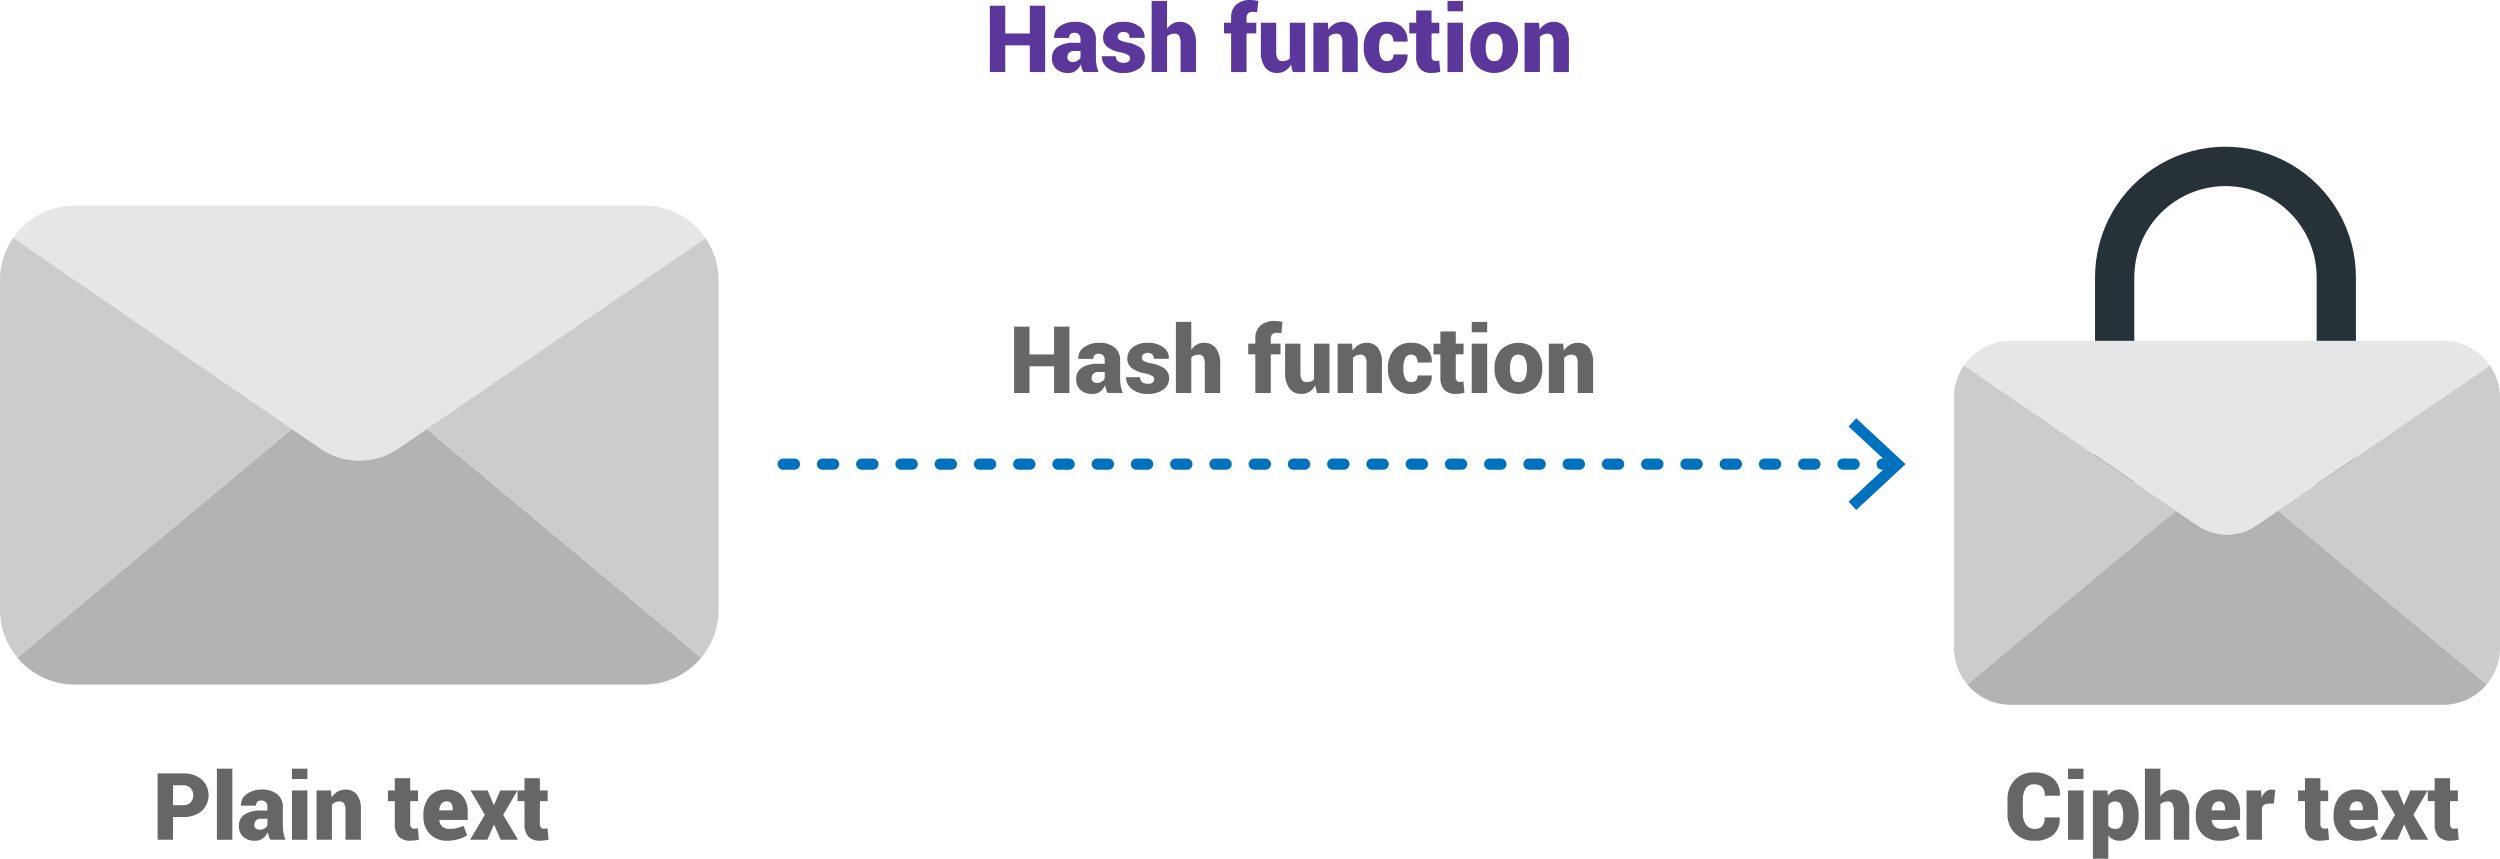
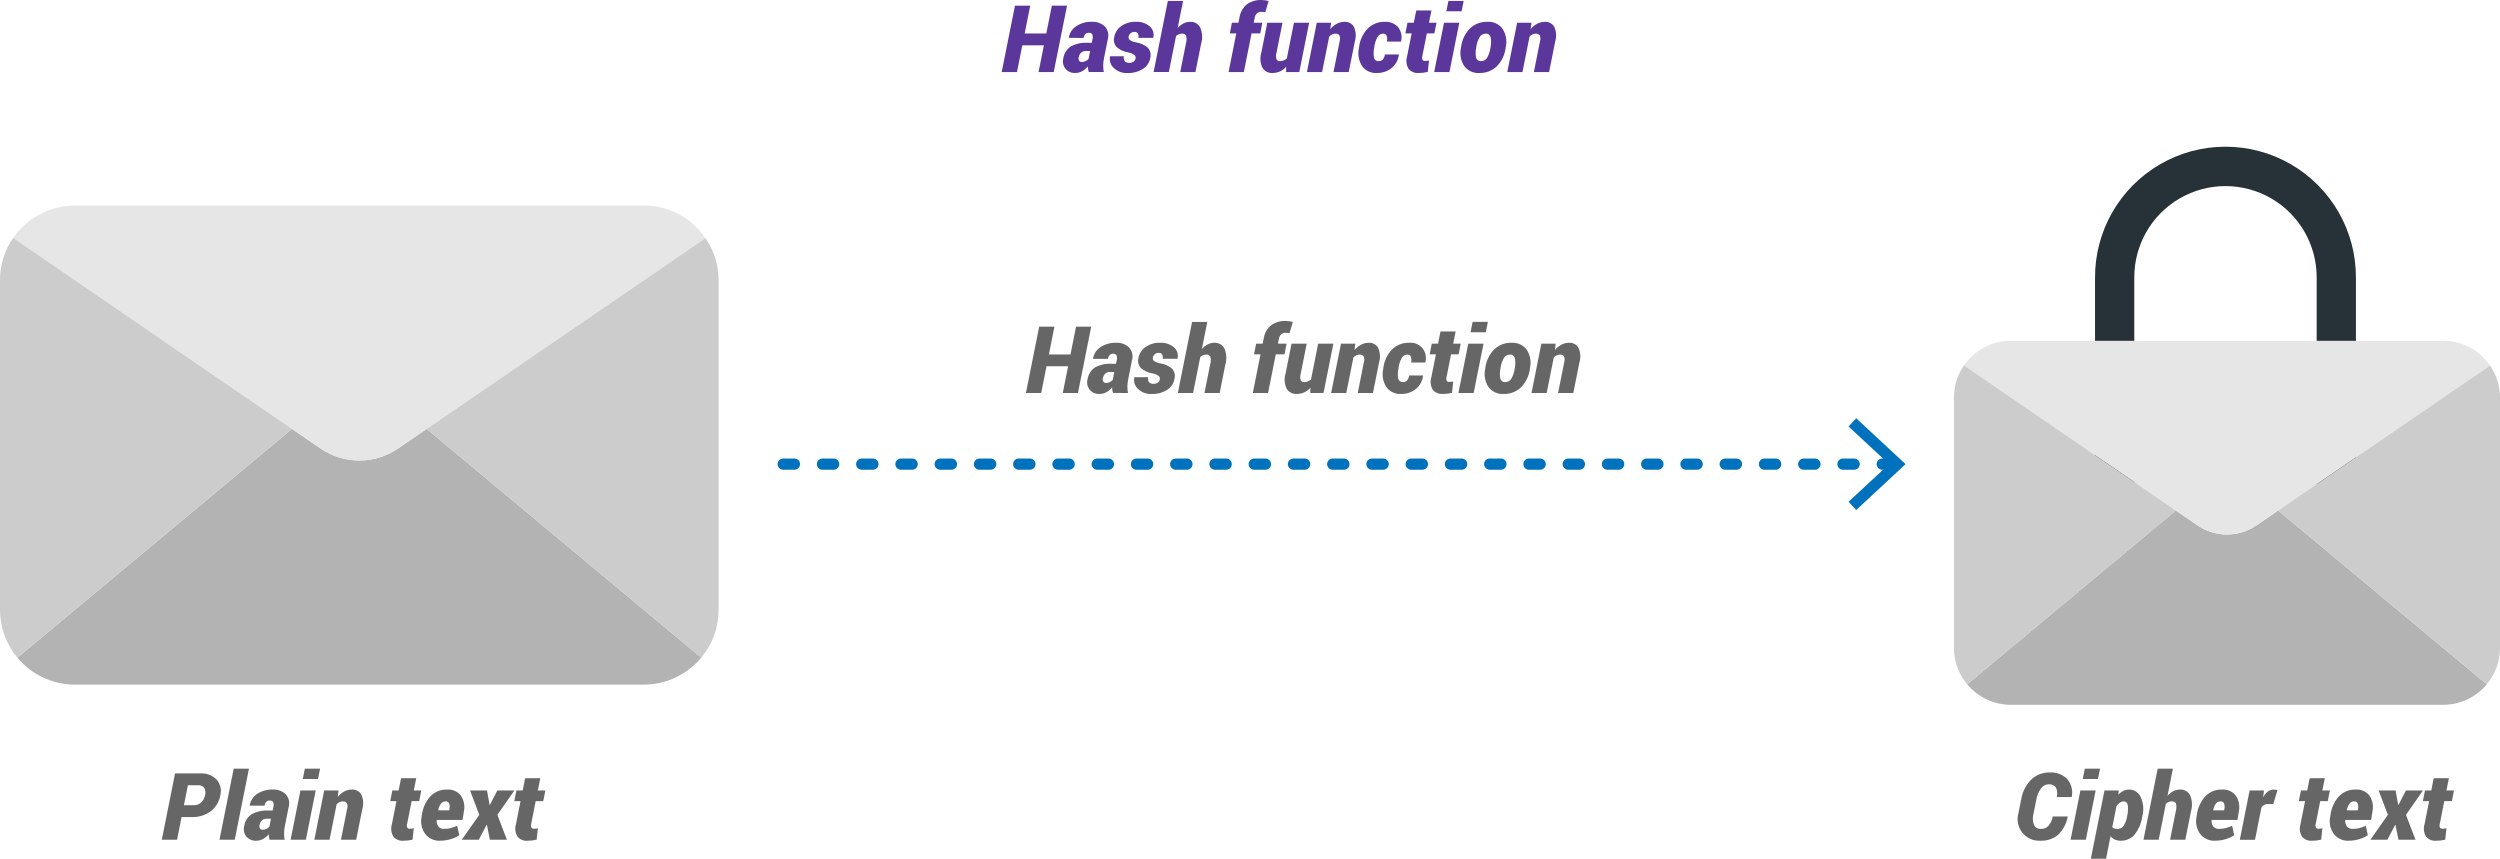
- <svg xmlns="http://www.w3.org/2000/svg" id="Grupo_143753" data-name="Grupo 143753" width="445.86" height="153.148" viewBox="0 0 445.86 153.148">
+ <svg xmlns="http://www.w3.org/2000/svg" width="445.86" height="153.148" viewBox="0 0 445.86 153.148">
  <defs>
-     <clipPath id="clip-path">
-       <rect id="Rectángulo_39782" data-name="Rectángulo 39782" width="445.86" height="153.148" fill="none" />
+     <clipPath id="a">
+       <rect width="445.86" height="153.148" fill="none" />
    </clipPath>
  </defs>
-   <path id="Trazado_192271" data-name="Trazado 192271" d="M186.4,12.847h-2.739V8.085h-4.38v4.762h-2.747V1.015h2.747V5.972h4.38V1.015H186.4Z" fill="#5c379b" />
-   <g id="Grupo_143752" data-name="Grupo 143752">
-     <g id="Grupo_143751" data-name="Grupo 143751" clip-path="url(#clip-path)">
-       <path id="Trazado_192272" data-name="Trazado 192272" d="M193.206,12.839a3.339,3.339,0,0,1-.263-.626,4.7,4.7,0,0,1-.168-.731,3.344,3.344,0,0,1-.88,1.117,2.133,2.133,0,0,1-1.37.419,3.042,3.042,0,0,1-2.149-.711,2.51,2.51,0,0,1-.769-1.938,2.35,2.35,0,0,1,.983-2.02,5.1,5.1,0,0,1,2.984-.711H192.7V7.012a1.249,1.249,0,0,0-.268-.861,1.046,1.046,0,0,0-.821-.3.988.988,0,0,0-.711.224.932.932,0,0,0-.231.694l-2.666-.008-.015-.049a2.288,2.288,0,0,1,1-2.01,4.5,4.5,0,0,1,2.8-.809,4.093,4.093,0,0,1,2.646.813,2.806,2.806,0,0,1,1.011,2.324v3.315a6.639,6.639,0,0,0,.119,1.3,6.815,6.815,0,0,0,.353,1.2Zm-1.933-1.78a1.678,1.678,0,0,0,.89-.235,1.351,1.351,0,0,0,.539-.561V9.1h-1.1a1.244,1.244,0,0,0-.952.316,1.142,1.142,0,0,0-.292.805.777.777,0,0,0,.257.606.947.947,0,0,0,.662.231" fill="#5c379b" />
-       <path id="Trazado_192273" data-name="Trazado 192273" d="M201.536,10.376a.716.716,0,0,0-.37-.58,3.96,3.96,0,0,0-1.345-.459,5.306,5.306,0,0,1-2.316-.931,2.107,2.107,0,0,1-.78-1.734A2.471,2.471,0,0,1,197.7,4.7a4.007,4.007,0,0,1,2.641-.808,4.528,4.528,0,0,1,2.8.783,2.308,2.308,0,0,1,.992,2.028l-.017.049h-2.665a1.09,1.09,0,0,0-.26-.788,1.152,1.152,0,0,0-.854-.27,1.106,1.106,0,0,0-.723.237.737.737,0,0,0-.293.6.714.714,0,0,0,.338.593,3.785,3.785,0,0,0,1.361.438,5.464,5.464,0,0,1,2.389.948,2.169,2.169,0,0,1,.772,1.784,2.326,2.326,0,0,1-1.052,1.953,4.612,4.612,0,0,1-2.784.77,4.168,4.168,0,0,1-2.84-.912,2.5,2.5,0,0,1-1-2.031l.016-.049h2.487a1.1,1.1,0,0,0,.378.9,1.664,1.664,0,0,0,1.028.276,1.371,1.371,0,0,0,.837-.215.725.725,0,0,0,.284-.615" fill="#5c379b" />
-       <path id="Trazado_192274" data-name="Trazado 192274" d="M208.135,5.143a2.9,2.9,0,0,1,.971-.922,2.486,2.486,0,0,1,1.264-.329,2.623,2.623,0,0,1,2.145.95,4.606,4.606,0,0,1,.78,2.95v5.055h-2.746V7.776a2.646,2.646,0,0,0-.26-1.39A.893.893,0,0,0,209.5,6a2.176,2.176,0,0,0-.8.135,1.451,1.451,0,0,0-.561.377v6.331h-2.747V.169h2.747Z" fill="#5c379b" />
-       <path id="Trazado_192275" data-name="Trazado 192275" d="M219.561,12.847V5.955h-1.268v-1.9h1.268v-.91a2.964,2.964,0,0,1,.91-2.328A3.725,3.725,0,0,1,223.047,0a4.74,4.74,0,0,1,.638.044q.321.046.72.126l-.2,2.024c-.151-.027-.284-.047-.4-.061a3.491,3.491,0,0,0-.414-.02,1.1,1.1,0,0,0-.8.268,1.018,1.018,0,0,0-.276.764v.91h1.739v1.9h-1.739v6.892Z" fill="#5c379b" />
-       <path id="Trazado_192276" data-name="Trazado 192276" d="M230.231,11.531a2.882,2.882,0,0,1-1.012,1.1,2.665,2.665,0,0,1-1.434.386,2.6,2.6,0,0,1-2.141-.959,4.67,4.67,0,0,1-.777-2.966V4.054h2.739V9.109a2.666,2.666,0,0,0,.264,1.414.923.923,0,0,0,.817.382,2.222,2.222,0,0,0,.772-.122,1.494,1.494,0,0,0,.569-.365V4.054h2.747v8.793h-2.211Z" fill="#5c379b" />
-       <path id="Trazado_192277" data-name="Trazado 192277" d="M236.814,4.054l.106,1.235a3.2,3.2,0,0,1,1.064-1.028,2.76,2.76,0,0,1,1.414-.369,2.48,2.48,0,0,1,2.02.877,4.349,4.349,0,0,1,.727,2.788v5.29H239.4v-5.3a2.014,2.014,0,0,0-.268-1.19A.919.919,0,0,0,238.35,6a1.94,1.94,0,0,0-.788.154,1.582,1.582,0,0,0-.585.44v6.249h-2.739V4.054Z" fill="#5c379b" />
-       <path id="Trazado_192278" data-name="Trazado 192278" d="M247.4,10.9a1.074,1.074,0,0,0,.837-.3,1.27,1.27,0,0,0,.276-.882h2.5l.017.049a2.891,2.891,0,0,1-1,2.345,3.835,3.835,0,0,1-2.637.906,3.89,3.89,0,0,1-3.092-1.239,4.727,4.727,0,0,1-1.085-3.23V8.361a4.741,4.741,0,0,1,1.081-3.226,3.86,3.86,0,0,1,3.08-1.243,3.781,3.781,0,0,1,2.677.93,3.214,3.214,0,0,1,.972,2.548l-.017.049h-2.5a1.7,1.7,0,0,0-.284-1.02.975.975,0,0,0-.845-.394,1.129,1.129,0,0,0-1.109.637,3.944,3.944,0,0,0-.313,1.719v.188a3.922,3.922,0,0,0,.313,1.73,1.144,1.144,0,0,0,1.125.626" fill="#5c379b" />
-       <path id="Trazado_192279" data-name="Trazado 192279" d="M255.309,1.869V4.055h1.39v1.9h-1.39V9.987a.989.989,0,0,0,.191.679.667.667,0,0,0,.516.207,2.7,2.7,0,0,0,.337-.017,2.8,2.8,0,0,0,.321-.064l.187,2.031a6.751,6.751,0,0,1-.747.15,6,6,0,0,1-.789.045,2.747,2.747,0,0,1-2.06-.723,3.2,3.2,0,0,1-.7-2.292V5.956h-1.227v-1.9h1.227V1.869Z" fill="#5c379b" />
-       <path id="Trazado_192280" data-name="Trazado 192280" d="M260.909,2.014h-2.755V.169h2.755Zm0,10.833h-2.755V4.054h2.755Z" fill="#5c379b" />
-       <path id="Trazado_192281" data-name="Trazado 192281" d="M262.225,8.37a4.646,4.646,0,0,1,1.122-3.23,4.558,4.558,0,0,1,6.265,0,4.646,4.646,0,0,1,1.122,3.23v.171a4.643,4.643,0,0,1-1.122,3.234,4.566,4.566,0,0,1-6.265,0,4.643,4.643,0,0,1-1.122-3.234Zm2.747.171a3.637,3.637,0,0,0,.345,1.734,1.229,1.229,0,0,0,1.175.63,1.215,1.215,0,0,0,1.154-.634,3.611,3.611,0,0,0,.349-1.73V8.37a3.632,3.632,0,0,0-.349-1.719,1.226,1.226,0,0,0-1.171-.646,1.207,1.207,0,0,0-1.158.65,3.664,3.664,0,0,0-.345,1.715Z" fill="#5c379b" />
-       <path id="Trazado_192282" data-name="Trazado 192282" d="M274.472,4.054l.106,1.235a3.2,3.2,0,0,1,1.064-1.028,2.76,2.76,0,0,1,1.414-.369,2.479,2.479,0,0,1,2.02.877,4.343,4.343,0,0,1,.727,2.788v5.29h-2.747v-5.3a2.014,2.014,0,0,0-.268-1.19.919.919,0,0,0-.78-.354,1.94,1.94,0,0,0-.788.154,1.582,1.582,0,0,0-.585.44v6.249H271.9V4.054Z" fill="#5c379b" />
-       <path id="Trazado_192283" data-name="Trazado 192283" d="M190.725,70.087h-2.739V65.326h-4.38v4.762h-2.747V58.256h2.747v4.957h4.38V58.256h2.739Z" fill="#666" />
-       <path id="Trazado_192284" data-name="Trazado 192284" d="M197.526,70.079a3.274,3.274,0,0,1-.264-.626,4.809,4.809,0,0,1-.167-.731,3.346,3.346,0,0,1-.881,1.117,2.131,2.131,0,0,1-1.37.419,3.044,3.044,0,0,1-2.149-.711,2.513,2.513,0,0,1-.768-1.938,2.348,2.348,0,0,1,.983-2.02,5.1,5.1,0,0,1,2.983-.711h1.129v-.626a1.249,1.249,0,0,0-.268-.861,1.046,1.046,0,0,0-.821-.3.986.986,0,0,0-.711.224.928.928,0,0,0-.231.694L192.325,64l-.016-.049a2.292,2.292,0,0,1,1-2.01,4.5,4.5,0,0,1,2.8-.809,4.1,4.1,0,0,1,2.646.813,2.809,2.809,0,0,1,1.011,2.324v3.315a6.719,6.719,0,0,0,.118,1.3,6.987,6.987,0,0,0,.353,1.2Zm-1.934-1.78a1.673,1.673,0,0,0,.89-.235,1.354,1.354,0,0,0,.54-.561V66.341h-1.1a1.243,1.243,0,0,0-.951.316,1.142,1.142,0,0,0-.292.805.779.779,0,0,0,.256.606.949.949,0,0,0,.662.231" fill="#666" />
-       <path id="Trazado_192285" data-name="Trazado 192285" d="M205.856,67.617a.716.716,0,0,0-.37-.581,3.99,3.99,0,0,0-1.345-.459,5.306,5.306,0,0,1-2.316-.931,2.107,2.107,0,0,1-.78-1.734,2.473,2.473,0,0,1,.975-1.971,4.012,4.012,0,0,1,2.641-.808,4.529,4.529,0,0,1,2.8.784,2.306,2.306,0,0,1,.992,2.027l-.017.049h-2.665a1.09,1.09,0,0,0-.26-.788,1.152,1.152,0,0,0-.854-.269,1.111,1.111,0,0,0-.723.236.738.738,0,0,0-.293.6.716.716,0,0,0,.338.594,3.805,3.805,0,0,0,1.361.438,5.476,5.476,0,0,1,2.389.947,2.17,2.17,0,0,1,.772,1.784,2.329,2.329,0,0,1-1.052,1.954,4.612,4.612,0,0,1-2.784.769,4.173,4.173,0,0,1-2.84-.911,2.51,2.51,0,0,1-1-2.032l.017-.049h2.487a1.1,1.1,0,0,0,.377.9,1.669,1.669,0,0,0,1.029.276,1.371,1.371,0,0,0,.837-.215.725.725,0,0,0,.284-.614" fill="#666" />
-       <path id="Trazado_192286" data-name="Trazado 192286" d="M212.455,62.383a2.9,2.9,0,0,1,.971-.922,2.486,2.486,0,0,1,1.264-.329,2.623,2.623,0,0,1,2.145.95,4.606,4.606,0,0,1,.78,2.95v5.055h-2.746V65.016a2.634,2.634,0,0,0-.261-1.39.89.89,0,0,0-.788-.382,2.176,2.176,0,0,0-.8.135,1.451,1.451,0,0,0-.561.377v6.331h-2.747V57.409h2.747Z" fill="#666" />
-       <path id="Trazado_192287" data-name="Trazado 192287" d="M223.881,70.087V63.195h-1.268v-1.9h1.268v-.91a2.964,2.964,0,0,1,.91-2.328,3.723,3.723,0,0,1,2.576-.817,4.584,4.584,0,0,1,.638.045q.321.045.719.126l-.2,2.023c-.151-.027-.284-.047-.4-.061a3.514,3.514,0,0,0-.414-.019,1.1,1.1,0,0,0-.8.267,1.018,1.018,0,0,0-.276.764v.91h1.739v1.9h-1.739v6.892Z" fill="#666" />
-       <path id="Trazado_192288" data-name="Trazado 192288" d="M234.551,68.771a2.882,2.882,0,0,1-1.012,1.1,2.663,2.663,0,0,1-1.434.386,2.6,2.6,0,0,1-2.141-.959,4.67,4.67,0,0,1-.776-2.966V61.294h2.738v5.055a2.666,2.666,0,0,0,.264,1.414.924.924,0,0,0,.817.382,2.222,2.222,0,0,0,.772-.122,1.494,1.494,0,0,0,.569-.365V61.294H237.1v8.793h-2.211Z" fill="#666" />
-       <path id="Trazado_192289" data-name="Trazado 192289" d="M241.133,61.294l.106,1.235A3.2,3.2,0,0,1,242.3,61.5a2.77,2.77,0,0,1,1.414-.369,2.48,2.48,0,0,1,2.02.877,4.345,4.345,0,0,1,.727,2.789v5.29h-2.747v-5.3a2.014,2.014,0,0,0-.268-1.19.919.919,0,0,0-.78-.354,1.961,1.961,0,0,0-.788.154,1.574,1.574,0,0,0-.585.441v6.249h-2.739V61.294Z" fill="#666" />
-       <path id="Trazado_192290" data-name="Trazado 192290" d="M251.722,68.145a1.074,1.074,0,0,0,.837-.305,1.271,1.271,0,0,0,.277-.882h2.5l.017.049a2.888,2.888,0,0,1-1,2.345,3.835,3.835,0,0,1-2.637.906,3.89,3.89,0,0,1-3.092-1.239,4.726,4.726,0,0,1-1.085-3.23V65.6a4.741,4.741,0,0,1,1.081-3.226,3.861,3.861,0,0,1,3.08-1.243,3.786,3.786,0,0,1,2.678.93,3.214,3.214,0,0,1,.971,2.548l-.017.049h-2.5a1.7,1.7,0,0,0-.285-1.02.974.974,0,0,0-.845-.394,1.129,1.129,0,0,0-1.109.637,3.944,3.944,0,0,0-.313,1.719v.188a3.921,3.921,0,0,0,.313,1.73,1.144,1.144,0,0,0,1.125.626" fill="#666" />
-       <path id="Trazado_192291" data-name="Trazado 192291" d="M259.629,59.109v2.186h1.39v1.9h-1.39v4.031a.984.984,0,0,0,.191.679.667.667,0,0,0,.516.207,2.7,2.7,0,0,0,.337-.017,2.8,2.8,0,0,0,.321-.064l.187,2.031a6.749,6.749,0,0,1-.747.15,6,6,0,0,1-.789.045,2.746,2.746,0,0,1-2.06-.723,3.2,3.2,0,0,1-.7-2.292V63.2h-1.227v-1.9h1.227V59.109Z" fill="#666" />
-       <path id="Trazado_192292" data-name="Trazado 192292" d="M265.229,59.254h-2.755V57.409h2.755Zm0,10.833h-2.755V61.294h2.755Z" fill="#666" />
-       <path id="Trazado_192293" data-name="Trazado 192293" d="M266.545,65.61a4.646,4.646,0,0,1,1.122-3.23,4.558,4.558,0,0,1,6.265,0,4.646,4.646,0,0,1,1.122,3.23v.171a4.643,4.643,0,0,1-1.122,3.234,4.566,4.566,0,0,1-6.265,0,4.643,4.643,0,0,1-1.122-3.234Zm2.747.171a3.637,3.637,0,0,0,.345,1.734,1.229,1.229,0,0,0,1.175.63,1.213,1.213,0,0,0,1.153-.634,3.6,3.6,0,0,0,.35-1.73V65.61a3.619,3.619,0,0,0-.35-1.719,1.225,1.225,0,0,0-1.17-.646,1.207,1.207,0,0,0-1.158.65,3.664,3.664,0,0,0-.345,1.715Z" fill="#666" />
-       <path id="Trazado_192294" data-name="Trazado 192294" d="M278.792,61.294l.106,1.235a3.2,3.2,0,0,1,1.064-1.028,2.77,2.77,0,0,1,1.414-.369,2.479,2.479,0,0,1,2.02.877,4.345,4.345,0,0,1,.727,2.789v5.29h-2.747v-5.3a2.014,2.014,0,0,0-.268-1.19.919.919,0,0,0-.78-.354,1.957,1.957,0,0,0-.788.154,1.574,1.574,0,0,0-.585.441v6.249h-2.739V61.294Z" fill="#666" />
-       <path id="Trazado_192295" data-name="Trazado 192295" d="M30.858,145.712v4.055H28.11V137.935h4.518a4.919,4.919,0,0,1,3.341,1.072,3.833,3.833,0,0,1,0,5.636,4.928,4.928,0,0,1-3.341,1.069Zm0-2.113h1.77a1.8,1.8,0,0,0,1.366-.492,1.749,1.749,0,0,0,.471-1.264A1.828,1.828,0,0,0,34,140.551a1.778,1.778,0,0,0-1.37-.5h-1.77Z" fill="#666" />
-       <rect id="Rectángulo_39781" data-name="Rectángulo 39781" width="2.755" height="12.678" transform="translate(38.683 137.089)" fill="#666" />
-       <path id="Trazado_192296" data-name="Trazado 192296" d="M48.2,149.759a3.273,3.273,0,0,1-.264-.626,4.809,4.809,0,0,1-.167-.731,3.346,3.346,0,0,1-.881,1.117,2.131,2.131,0,0,1-1.37.419,3.044,3.044,0,0,1-2.149-.711,2.513,2.513,0,0,1-.768-1.938,2.348,2.348,0,0,1,.983-2.02,5.1,5.1,0,0,1,2.983-.711h1.129v-.626a1.249,1.249,0,0,0-.268-.861,1.048,1.048,0,0,0-.821-.3.985.985,0,0,0-.711.224.928.928,0,0,0-.232.694L43,143.68l-.016-.049a2.291,2.291,0,0,1,1-2.01,4.5,4.5,0,0,1,2.8-.809,4.092,4.092,0,0,1,2.645.813,2.807,2.807,0,0,1,1.012,2.324v3.315a6.718,6.718,0,0,0,.118,1.3,6.9,6.9,0,0,0,.353,1.2Zm-1.934-1.78a1.676,1.676,0,0,0,.89-.235,1.354,1.354,0,0,0,.54-.561v-1.162h-1.1a1.243,1.243,0,0,0-.951.316,1.142,1.142,0,0,0-.292.8.779.779,0,0,0,.256.606.949.949,0,0,0,.662.231" fill="#666" />
-       <path id="Trazado_192297" data-name="Trazado 192297" d="M54.823,138.934H52.068v-1.845h2.755Zm0,10.833H52.068v-8.793h2.755Z" fill="#666" />
-       <path id="Trazado_192298" data-name="Trazado 192298" d="M59.032,140.974l.106,1.235a3.2,3.2,0,0,1,1.064-1.028,2.76,2.76,0,0,1,1.414-.369,2.48,2.48,0,0,1,2.02.877,4.343,4.343,0,0,1,.727,2.788v5.29H61.616v-5.3a2.014,2.014,0,0,0-.268-1.19.919.919,0,0,0-.78-.354,1.94,1.94,0,0,0-.788.154,1.582,1.582,0,0,0-.585.44v6.249H56.456v-8.793Z" fill="#666" />
-       <path id="Trazado_192299" data-name="Trazado 192299" d="M73.156,138.789v2.186h1.39v1.9h-1.39v4.031a.984.984,0,0,0,.191.679.667.667,0,0,0,.516.207,2.7,2.7,0,0,0,.337-.017,2.8,2.8,0,0,0,.321-.064l.187,2.031a6.717,6.717,0,0,1-.748.15,5.969,5.969,0,0,1-.788.045,2.746,2.746,0,0,1-2.06-.723,3.2,3.2,0,0,1-.7-2.292v-4.047H69.182v-1.9h1.227v-2.186Z" fill="#666" />
-       <path id="Trazado_192300" data-name="Trazado 192300" d="M79.779,149.938a4.084,4.084,0,0,1-3.133-1.211,4.308,4.308,0,0,1-1.134-3.064v-.309a4.927,4.927,0,0,1,1.069-3.284,3.8,3.8,0,0,1,3.092-1.258,3.559,3.559,0,0,1,2.759,1.064,4.143,4.143,0,0,1,.979,2.917v1.439H78.373l-.016.048a1.7,1.7,0,0,0,.512,1.118,1.783,1.783,0,0,0,1.283.426,5.607,5.607,0,0,0,1.313-.129,8.31,8.31,0,0,0,1.2-.415l.658,1.674a5.021,5.021,0,0,1-1.528.7,7.035,7.035,0,0,1-2.015.285m-.106-7.014a1.134,1.134,0,0,0-.971.419,2.1,2.1,0,0,0-.362,1.134l.017.04H80.73v-.211a1.826,1.826,0,0,0-.24-1.032.919.919,0,0,0-.817-.35" fill="#666" />
-       <path id="Trazado_192301" data-name="Trazado 192301" d="M88.052,143.567H88.1l1.113-2.593h3.08l-2.552,4.348,2.641,4.445H89.3l-1.17-2.674h-.049l-1.17,2.674h-3.08l2.641-4.445-2.559-4.348h3.063Z" fill="#666" />
-       <path id="Trazado_192302" data-name="Trazado 192302" d="M96.284,138.789v2.186h1.39v1.9h-1.39v4.031a.989.989,0,0,0,.191.679.667.667,0,0,0,.516.207,2.7,2.7,0,0,0,.337-.017,2.8,2.8,0,0,0,.321-.064l.187,2.031a6.749,6.749,0,0,1-.747.15,6,6,0,0,1-.789.045,2.747,2.747,0,0,1-2.06-.723,3.2,3.2,0,0,1-.7-2.292v-4.047H92.31v-1.9h1.227v-2.186Z" fill="#666" />
-       <path id="Trazado_192303" data-name="Trazado 192303" d="M367.326,145.777l.016.049a3.8,3.8,0,0,1-1.142,3.067,4.838,4.838,0,0,1-3.327,1.045,4.586,4.586,0,0,1-4.852-4.851v-2.471a4.878,4.878,0,0,1,1.28-3.507,4.457,4.457,0,0,1,3.385-1.345,5.217,5.217,0,0,1,3.482,1.049,3.7,3.7,0,0,1,1.2,3.047l-.025.049h-2.673a2.177,2.177,0,0,0-.464-1.561,2.069,2.069,0,0,0-1.519-.47,1.6,1.6,0,0,0-1.422.743,3.51,3.51,0,0,0-.5,1.978v2.488a3.31,3.31,0,0,0,.544,1.991,1.814,1.814,0,0,0,1.561.747,1.735,1.735,0,0,0,1.361-.472,2.36,2.36,0,0,0,.418-1.576Z" fill="#666" />
-       <path id="Trazado_192304" data-name="Trazado 192304" d="M371.576,138.934h-2.755v-1.845h2.755Zm0,10.833h-2.755v-8.793h2.755Z" fill="#666" />
-       <path id="Trazado_192305" data-name="Trazado 192305" d="M381.4,145.557a5.2,5.2,0,0,1-.894,3.182,2.961,2.961,0,0,1-2.52,1.2,2.4,2.4,0,0,1-1.982-.951v4.161h-2.747V140.974h2.592l.082.959a2.654,2.654,0,0,1,.873-.829,2.284,2.284,0,0,1,1.166-.292,2.93,2.93,0,0,1,2.532,1.259,5.6,5.6,0,0,1,.9,3.316Zm-2.739-.17a4.147,4.147,0,0,0-.325-1.788,1.087,1.087,0,0,0-1.04-.675,1.646,1.646,0,0,0-.784.171,1.243,1.243,0,0,0-.508.5v3.673a1.188,1.188,0,0,0,.516.423,2.007,2.007,0,0,0,.792.138,1.081,1.081,0,0,0,1.036-.6,3.65,3.65,0,0,0,.313-1.671Z" fill="#666" />
-       <path id="Trazado_192306" data-name="Trazado 192306" d="M385.278,142.063a2.9,2.9,0,0,1,.971-.922,2.486,2.486,0,0,1,1.264-.329,2.623,2.623,0,0,1,2.145.95,4.606,4.606,0,0,1,.78,2.95v5.055h-2.746V144.7a2.646,2.646,0,0,0-.26-1.39.893.893,0,0,0-.789-.382,2.176,2.176,0,0,0-.8.135,1.451,1.451,0,0,0-.561.377v6.331h-2.747V137.089h2.747Z" fill="#666" />
-       <path id="Trazado_192307" data-name="Trazado 192307" d="M395.867,149.938a4.084,4.084,0,0,1-3.133-1.211,4.308,4.308,0,0,1-1.134-3.064v-.309a4.927,4.927,0,0,1,1.069-3.284,3.8,3.8,0,0,1,3.092-1.258,3.559,3.559,0,0,1,2.759,1.064,4.143,4.143,0,0,1,.979,2.917v1.439h-5.038l-.016.048a1.7,1.7,0,0,0,.512,1.118,1.783,1.783,0,0,0,1.283.426,5.607,5.607,0,0,0,1.313-.129,8.31,8.31,0,0,0,1.2-.415l.658,1.674a5.021,5.021,0,0,1-1.528.7,7.035,7.035,0,0,1-2.015.285m-.106-7.014a1.134,1.134,0,0,0-.971.419,2.1,2.1,0,0,0-.362,1.134l.017.04h2.373v-.211a1.826,1.826,0,0,0-.24-1.032.919.919,0,0,0-.817-.35" fill="#666" />
-       <path id="Trazado_192308" data-name="Trazado 192308" d="M405.521,143.315l-.894-.009a1.526,1.526,0,0,0-.772.175,1.083,1.083,0,0,0-.447.492v5.794h-2.747v-8.793h2.585l.1,1.292a2.656,2.656,0,0,1,.731-1.072,1.606,1.606,0,0,1,1.065-.382,2.064,2.064,0,0,1,.333.024,2.533,2.533,0,0,1,.309.073Z" fill="#666" />
-       <path id="Trazado_192309" data-name="Trazado 192309" d="M413.826,138.789v2.186h1.39v1.9h-1.39v4.031a.984.984,0,0,0,.191.679.667.667,0,0,0,.516.207,2.7,2.7,0,0,0,.337-.017,2.8,2.8,0,0,0,.321-.064l.187,2.031a6.717,6.717,0,0,1-.748.15,5.969,5.969,0,0,1-.788.045,2.746,2.746,0,0,1-2.06-.723,3.2,3.2,0,0,1-.7-2.292v-4.047h-1.227v-1.9h1.227v-2.186Z" fill="#666" />
-       <path id="Trazado_192310" data-name="Trazado 192310" d="M420.45,149.938a4.084,4.084,0,0,1-3.133-1.211,4.308,4.308,0,0,1-1.134-3.064v-.309a4.927,4.927,0,0,1,1.069-3.284,3.8,3.8,0,0,1,3.092-1.258,3.559,3.559,0,0,1,2.759,1.064,4.143,4.143,0,0,1,.979,2.917v1.439h-5.038l-.016.048a1.7,1.7,0,0,0,.512,1.118,1.783,1.783,0,0,0,1.283.426,5.607,5.607,0,0,0,1.313-.129,8.309,8.309,0,0,0,1.2-.415l.658,1.674a5.021,5.021,0,0,1-1.528.7,7.035,7.035,0,0,1-2.015.285m-.106-7.014a1.134,1.134,0,0,0-.971.419,2.1,2.1,0,0,0-.362,1.134l.017.04H421.4v-.211a1.826,1.826,0,0,0-.24-1.032.919.919,0,0,0-.817-.35" fill="#666" />
-       <path id="Trazado_192311" data-name="Trazado 192311" d="M428.722,143.567h.049l1.113-2.593h3.08l-2.552,4.348,2.642,4.445h-3.081l-1.17-2.674h-.049l-1.17,2.674H424.5l2.642-4.445-2.56-4.348h3.063Z" fill="#666" />
-       <path id="Trazado_192312" data-name="Trazado 192312" d="M436.954,138.789v2.186h1.39v1.9h-1.39v4.031a.989.989,0,0,0,.191.679.667.667,0,0,0,.516.207,2.7,2.7,0,0,0,.337-.017,2.8,2.8,0,0,0,.321-.064l.187,2.031a6.749,6.749,0,0,1-.747.15,6,6,0,0,1-.789.045,2.747,2.747,0,0,1-2.06-.723,3.2,3.2,0,0,1-.7-2.292v-4.047H432.98v-1.9h1.227v-2.186Z" fill="#666" />
-       <line id="Línea_361" data-name="Línea 361" x2="197.991" transform="translate(139.68 82.775)" fill="none" stroke="#0071bc" stroke-linecap="round" stroke-linejoin="round" stroke-width="2" stroke-dasharray="2 5" />
-       <path id="Trazado_192313" data-name="Trazado 192313" d="M331.044,90.955,329.68,89.49l7.223-6.713-7.223-6.715,1.364-1.464,8.8,8.179Z" fill="#0071bc" />
-       <path id="Trazado_192314" data-name="Trazado 192314" d="M125.063,117.292A13.35,13.35,0,0,1,114.81,122.1H13.35A13.35,13.35,0,0,1,3.1,117.292l48.967-40.8,5.073,3.471a12.221,12.221,0,0,0,13.884,0L76.1,76.494Z" fill="#b3b3b3" />
-       <path id="Trazado_192315" data-name="Trazado 192315" d="M125.81,42.479,76.1,76.5l-5.073,3.471a12.225,12.225,0,0,1-13.884,0L52.065,76.5,2.35,42.425a13.407,13.407,0,0,1,11-5.767H114.81a13.174,13.174,0,0,1,11,5.821" fill="#e6e6e6" />
-       <path id="Trazado_192316" data-name="Trazado 192316" d="M52.065,76.5,3.1,117.293A13.292,13.292,0,0,1,0,108.749V50.009a13.161,13.161,0,0,1,2.35-7.583Z" fill="#ccc" />
-       <path id="Trazado_192317" data-name="Trazado 192317" d="M128.16,50.008v58.74a13.3,13.3,0,0,1-3.1,8.544L76.1,76.494,125.81,42.479a13.106,13.106,0,0,1,2.35,7.529" fill="#ccc" />
-       <path id="Trazado_192318" data-name="Trazado 192318" d="M420.164,87.68h-7V49.58a16.264,16.264,0,1,0-32.527,0v38.1h-7V49.58a23.264,23.264,0,1,1,46.527,0Z" fill="#263238" />
-       <path id="Trazado_192319" data-name="Trazado 192319" d="M443.507,122.046a10.141,10.141,0,0,1-7.79,3.652H358.624a10.141,10.141,0,0,1-7.79-3.652l37.207-31,3.855,2.637a9.287,9.287,0,0,0,10.549,0l3.855-2.637Z" fill="#b3b3b3" />
-       <path id="Trazado_192320" data-name="Trazado 192320" d="M444.075,65.2,406.3,91.047l-3.855,2.638a9.287,9.287,0,0,1-10.549,0l-3.855-2.638L350.266,65.16a10.189,10.189,0,0,1,8.358-4.382h77.093a10.013,10.013,0,0,1,8.358,4.423" fill="#e6e6e6" />
-       <path id="Trazado_192321" data-name="Trazado 192321" d="M388.041,91.047l-37.207,31a10.1,10.1,0,0,1-2.354-6.492V70.922a10,10,0,0,1,1.786-5.762Z" fill="#ccc" />
-       <path id="Trazado_192322" data-name="Trazado 192322" d="M445.86,70.922v44.632a10.1,10.1,0,0,1-2.353,6.492l-37.208-31L444.075,65.2a9.966,9.966,0,0,1,1.785,5.721" fill="#ccc" />
-     </g>
+   <path d="M187.928,12.847h-2.706l.951-4.762h-3.852l-.951,4.762h-2.723l2.365-11.832h2.723l-.992,4.957H186.6l.992-4.957h2.706Z" fill="#5c379b" />
+   <g clip-path="url(#a)">
+     <path d="M194.17,12.839a3.66,3.66,0,0,1-.106-.468,4.016,4.016,0,0,1-.049-.515A3.715,3.715,0,0,1,193,12.7a2.521,2.521,0,0,1-1.255.313,2.133,2.133,0,0,1-1.715-.735,2.156,2.156,0,0,1-.39-1.914,3.047,3.047,0,0,1,1.3-2.061,5.326,5.326,0,0,1,2.922-.67h.845l.13-.626a1.38,1.38,0,0,0-.041-.886.645.645,0,0,0-.617-.276.83.83,0,0,0-.6.228,1.233,1.233,0,0,0-.317.69l-2.624-.008-.017-.049a2.993,2.993,0,0,1,1.337-2.051,4.854,4.854,0,0,1,2.8-.768,3.084,3.084,0,0,1,2.271.824,2.391,2.391,0,0,1,.532,2.313l-.658,3.315a6.909,6.909,0,0,0-.158,1.324,6.138,6.138,0,0,0,.109,1.179Zm-1.195-1.78a1.4,1.4,0,0,0,.618-.15,1.9,1.9,0,0,0,.536-.386l.284-1.422h-.82a1.076,1.076,0,0,0-.813.32,1.531,1.531,0,0,0-.4.8.715.715,0,0,0,.081.618.609.609,0,0,0,.512.219" fill="#5c379b" />
+     <path d="M202.532,10.376a.628.628,0,0,0-.236-.584,2.825,2.825,0,0,0-1.129-.455,4.009,4.009,0,0,1-2.008-.935,1.879,1.879,0,0,1-.455-1.73,3.02,3.02,0,0,1,1.227-1.992,4.221,4.221,0,0,1,2.625-.787,3.587,3.587,0,0,1,2.479.792,2.024,2.024,0,0,1,.65,2.019l-.016.049H203.02a1.154,1.154,0,0,0-.09-.8.743.743,0,0,0-.666-.261.983.983,0,0,0-.63.241.938.938,0,0,0-.354.6.629.629,0,0,0,.208.6,2.756,2.756,0,0,0,1.15.433,4.136,4.136,0,0,1,2.076.948,1.956,1.956,0,0,1,.435,1.784,2.879,2.879,0,0,1-1.3,1.977,4.783,4.783,0,0,1-2.754.746,3.252,3.252,0,0,1-2.479-.919,2.2,2.2,0,0,1-.65-2.024l.016-.049h2.462a1.09,1.09,0,0,0,.163.907,1.113,1.113,0,0,0,.845.272,1.161,1.161,0,0,0,.732-.22.929.929,0,0,0,.349-.61" fill="#5c379b" />
+     <path d="M210.024,5.013a3.429,3.429,0,0,1,1.04-.833,2.612,2.612,0,0,1,1.2-.288,1.912,1.912,0,0,1,1.767.967,4.246,4.246,0,0,1,.183,2.933L213.2,12.847h-2.714L211.5,7.776a2.563,2.563,0,0,0,.029-1.426A.77.77,0,0,0,210.78,6a1.433,1.433,0,0,0-.569.111,1.5,1.5,0,0,0-.471.312l-1.284,6.42h-2.715L208.277.169h2.714Z" fill="#5c379b" />
+     <path d="M219.11,12.847l1.373-6.892h-1.154l.374-1.9h1.162l.187-.91A3.778,3.778,0,0,1,222.373.767,4.209,4.209,0,0,1,225,0a3.78,3.78,0,0,1,.589.049q.312.048.662.121l-.6,2.024c-.13-.027-.248-.047-.354-.061a3.013,3.013,0,0,0-.386-.02,1.081,1.081,0,0,0-.735.272,1.27,1.27,0,0,0-.4.76l-.187.91h1.544l-.374,1.9h-1.552l-1.374,6.892Z" fill="#5c379b" />
+     <path d="M229.357,12.847l.032-.942a3.385,3.385,0,0,1-1.109.833,3.193,3.193,0,0,1-1.337.28,1.979,1.979,0,0,1-1.779-.895,3.657,3.657,0,0,1-.22-2.706l1.073-5.363h2.706l-1.073,5.38a1.938,1.938,0,0,0,0,1.13.621.621,0,0,0,.618.341,1.788,1.788,0,0,0,1.227-.472l1.268-6.379h2.714l-1.755,8.793Z" fill="#5c379b" />
+     <path d="M237.248,5.192a3.808,3.808,0,0,1,1.17-.963,2.939,2.939,0,0,1,1.365-.337,1.831,1.831,0,0,1,1.658.853,3.674,3.674,0,0,1,.187,2.649l-1.089,5.453h-2.714l1.089-5.461a1.522,1.522,0,0,0-.041-1.092.853.853,0,0,0-.747-.29,1.282,1.282,0,0,0-.569.135,1.776,1.776,0,0,0-.5.369l-1.268,6.339h-2.706l1.755-8.793h2.552Z" fill="#5c379b" />
+     <path d="M245.9,10.9a.915.915,0,0,0,.727-.3,1.759,1.759,0,0,0,.362-.886h2.47l.017.049a3.561,3.561,0,0,1-1.3,2.377,4.035,4.035,0,0,1-2.613.874,3,3,0,0,1-2.662-1.256,4.3,4.3,0,0,1-.54-3.213l.024-.188A5.775,5.775,0,0,1,243.916,5.1,4.153,4.153,0,0,1,247,3.892a2.921,2.921,0,0,1,2.336.943,2.921,2.921,0,0,1,.533,2.544l-.025.04h-2.486a2.065,2.065,0,0,0-.053-1.04.614.614,0,0,0-.638-.374,1.151,1.151,0,0,0-1.024.65,4.817,4.817,0,0,0-.544,1.706l-.025.188a4.486,4.486,0,0,0-.028,1.754.781.781,0,0,0,.857.6" fill="#5c379b" />
+     <path d="M255.289,1.869l-.439,2.186h1.341l-.374,1.9h-1.349l-.8,4.031a1.009,1.009,0,0,0,.028.695.465.465,0,0,0,.419.191,3.3,3.3,0,0,0,.369-.017c.1-.01.218-.032.37-.064l-.219,2.031c-.3.07-.573.12-.809.15a6.7,6.7,0,0,1-.833.045,2.1,2.1,0,0,1-1.784-.74A2.782,2.782,0,0,1,250.958,10l.8-4.047h-1.113l.374-1.9h1.121l.439-2.186Z" fill="#5c379b" />
+     <path d="M258.5,12.847h-2.722l1.755-8.793h2.723Zm2.17-10.833h-2.722l.365-1.845h2.723Z" fill="#5c379b" />
+     <path d="M260.579,8.37A5.688,5.688,0,0,1,262.131,5.1a4.29,4.29,0,0,1,3.145-1.21,3.074,3.074,0,0,1,2.7,1.258,4.269,4.269,0,0,1,.573,3.219l-.024.171a5.717,5.717,0,0,1-1.56,3.271,4.278,4.278,0,0,1-3.129,1.207,3.1,3.1,0,0,1-2.714-1.256,4.229,4.229,0,0,1-.569-3.222Zm2.69.171a4.082,4.082,0,0,0-.012,1.759.843.843,0,0,0,.914.6,1.211,1.211,0,0,0,1.065-.637,4.75,4.75,0,0,0,.577-1.727l.024-.171a4.214,4.214,0,0,0,0-1.743.827.827,0,0,0-.894-.622,1.23,1.23,0,0,0-1.081.654,4.567,4.567,0,0,0-.569,1.711Z" fill="#5c379b" />
+     <path d="M272.981,5.192a3.808,3.808,0,0,1,1.17-.963,2.938,2.938,0,0,1,1.365-.337,1.831,1.831,0,0,1,1.658.853,3.674,3.674,0,0,1,.187,2.649l-1.089,5.453h-2.714l1.089-5.461a1.522,1.522,0,0,0-.041-1.092.853.853,0,0,0-.747-.29,1.282,1.282,0,0,0-.569.135,1.776,1.776,0,0,0-.5.369l-1.268,6.339h-2.706l1.755-8.793h2.552Z" fill="#5c379b" />
+     <path d="M192.248,70.087h-2.706l.951-4.762h-3.852l-.951,4.762h-2.723l2.365-11.832h2.723l-.992,4.957h3.852l.992-4.957h2.706Z" fill="#666" />
+     <path d="M198.49,70.079a3.655,3.655,0,0,1-.106-.468,4.014,4.014,0,0,1-.049-.515,3.715,3.715,0,0,1-1.012.849,2.521,2.521,0,0,1-1.255.313,2.133,2.133,0,0,1-1.715-.735,2.156,2.156,0,0,1-.39-1.914,3.047,3.047,0,0,1,1.3-2.061,5.326,5.326,0,0,1,2.922-.67h.845l.13-.626a1.38,1.38,0,0,0-.041-.886.645.645,0,0,0-.617-.276.83.83,0,0,0-.6.228,1.233,1.233,0,0,0-.317.69L194.955,64l-.017-.049a2.993,2.993,0,0,1,1.337-2.051,4.854,4.854,0,0,1,2.8-.768,3.084,3.084,0,0,1,2.271.824,2.391,2.391,0,0,1,.532,2.313l-.658,3.315a6.909,6.909,0,0,0-.158,1.324,6.139,6.139,0,0,0,.109,1.179Zm-1.2-1.78a1.4,1.4,0,0,0,.618-.15,1.9,1.9,0,0,0,.536-.386l.284-1.422h-.82a1.076,1.076,0,0,0-.813.32,1.531,1.531,0,0,0-.4.8.715.715,0,0,0,.081.618.609.609,0,0,0,.512.219" fill="#666" />
+     <path d="M206.852,67.617a.628.628,0,0,0-.236-.585,2.824,2.824,0,0,0-1.129-.455,4.008,4.008,0,0,1-2.008-.935,1.878,1.878,0,0,1-.455-1.73,3.016,3.016,0,0,1,1.227-1.991,4.222,4.222,0,0,1,2.625-.788,3.587,3.587,0,0,1,2.479.792,2.024,2.024,0,0,1,.65,2.019l-.016.049H207.34a1.154,1.154,0,0,0-.09-.8.743.743,0,0,0-.666-.26.987.987,0,0,0-.63.24.938.938,0,0,0-.354.6.629.629,0,0,0,.208.6,2.768,2.768,0,0,0,1.15.434,4.144,4.144,0,0,1,2.076.947,1.957,1.957,0,0,1,.435,1.784,2.881,2.881,0,0,1-1.3,1.978,4.79,4.79,0,0,1-2.754.745,3.252,3.252,0,0,1-2.479-.919,2.2,2.2,0,0,1-.65-2.024l.016-.049h2.462a1.089,1.089,0,0,0,.163.907,1.113,1.113,0,0,0,.845.272,1.161,1.161,0,0,0,.732-.22.925.925,0,0,0,.349-.609" fill="#666" />
+     <path d="M214.344,62.253a3.41,3.41,0,0,1,1.04-.832,2.613,2.613,0,0,1,1.195-.289,1.912,1.912,0,0,1,1.767.967,4.248,4.248,0,0,1,.183,2.934l-1.008,5.055h-2.714l1.016-5.072a2.563,2.563,0,0,0,.029-1.426.77.77,0,0,0-.752-.346,1.451,1.451,0,0,0-.569.111,1.517,1.517,0,0,0-.471.312l-1.284,6.421h-2.715L212.6,57.41h2.714Z" fill="#666" />
+     <path d="M223.43,70.087l1.373-6.892h-1.154l.374-1.9h1.162l.187-.91a3.784,3.784,0,0,1,1.321-2.377,4.209,4.209,0,0,1,2.629-.768,3.906,3.906,0,0,1,.589.049c.208.032.429.072.662.122l-.6,2.023c-.13-.027-.248-.047-.354-.061a3.034,3.034,0,0,0-.386-.019,1.08,1.08,0,0,0-.735.271,1.27,1.27,0,0,0-.4.76l-.187.91h1.544l-.374,1.9h-1.552l-1.374,6.892Z" fill="#666" />
+     <path d="M233.678,70.087l.032-.941a3.416,3.416,0,0,1-1.11.833,3.207,3.207,0,0,1-1.336.279,1.98,1.98,0,0,1-1.78-.9,3.654,3.654,0,0,1-.22-2.705l1.073-5.364h2.707l-1.073,5.38a1.937,1.937,0,0,0,0,1.13.62.62,0,0,0,.618.342,1.8,1.8,0,0,0,1.226-.472l1.268-6.38H237.8l-1.756,8.793Z" fill="#666" />
+     <path d="M241.568,62.432a3.808,3.808,0,0,1,1.17-.963,2.938,2.938,0,0,1,1.365-.337,1.831,1.831,0,0,1,1.658.853,3.674,3.674,0,0,1,.187,2.649l-1.089,5.453h-2.714l1.089-5.461a1.522,1.522,0,0,0-.041-1.092.853.853,0,0,0-.747-.29,1.282,1.282,0,0,0-.569.135,1.776,1.776,0,0,0-.5.369L240.1,70.087H237.4l1.755-8.793h2.552Z" fill="#666" />
+     <path d="M250.223,68.145a.915.915,0,0,0,.727-.3,1.759,1.759,0,0,0,.362-.886h2.47l.017.049a3.561,3.561,0,0,1-1.3,2.377,4.035,4.035,0,0,1-2.613.874A3,3,0,0,1,247.228,69a4.3,4.3,0,0,1-.54-3.213l.024-.188a5.775,5.775,0,0,1,1.524-3.258,4.153,4.153,0,0,1,3.084-1.211,2.717,2.717,0,0,1,2.869,3.487l-.025.04h-2.486a2.065,2.065,0,0,0-.053-1.04.614.614,0,0,0-.638-.374,1.152,1.152,0,0,0-1.024.65,4.816,4.816,0,0,0-.544,1.706l-.025.188a4.486,4.486,0,0,0-.028,1.754.781.781,0,0,0,.857.6" fill="#666" />
+     <path d="M259.609,59.109l-.439,2.186h1.341l-.374,1.9h-1.349l-.8,4.031a1.009,1.009,0,0,0,.028.695.465.465,0,0,0,.419.191,3.3,3.3,0,0,0,.369-.017c.1-.01.218-.032.37-.064l-.219,2.031c-.3.07-.573.12-.809.15a6.7,6.7,0,0,1-.833.045,2.1,2.1,0,0,1-1.784-.74,2.782,2.782,0,0,1-.247-2.275l.8-4.047h-1.113l.374-1.9h1.121l.439-2.186Z" fill="#666" />
+     <path d="M262.819,70.087H260.1l1.755-8.793h2.723Zm2.17-10.833h-2.722l.365-1.845h2.723Z" fill="#666" />
+     <path d="M264.9,65.61a5.689,5.689,0,0,1,1.552-3.267,4.29,4.29,0,0,1,3.145-1.21,3.074,3.074,0,0,1,2.7,1.258,4.269,4.269,0,0,1,.573,3.219l-.024.171a5.717,5.717,0,0,1-1.56,3.271,4.278,4.278,0,0,1-3.129,1.207A3.1,3.1,0,0,1,265.444,69a4.229,4.229,0,0,1-.569-3.222Zm2.69.171a4.082,4.082,0,0,0-.012,1.759.843.843,0,0,0,.914.6,1.211,1.211,0,0,0,1.065-.637,4.75,4.75,0,0,0,.577-1.727l.024-.171a4.214,4.214,0,0,0,0-1.743.827.827,0,0,0-.894-.622,1.23,1.23,0,0,0-1.081.654,4.567,4.567,0,0,0-.569,1.711Z" fill="#666" />
+     <path d="M277.3,62.432a3.808,3.808,0,0,1,1.17-.963,2.938,2.938,0,0,1,1.365-.337,1.831,1.831,0,0,1,1.658.853,3.674,3.674,0,0,1,.187,2.649l-1.089,5.453h-2.714l1.089-5.461a1.522,1.522,0,0,0-.041-1.092.853.853,0,0,0-.747-.29,1.282,1.282,0,0,0-.569.135,1.776,1.776,0,0,0-.5.369l-1.268,6.339h-2.706l1.755-8.793h2.552Z" fill="#666" />
+     <path d="M32.381,145.712l-.8,4.055H28.854l2.365-11.832h4.543a3.7,3.7,0,0,1,2.856,1.093,3.015,3.015,0,0,1,.671,2.8A4.576,4.576,0,0,1,37.57,144.7a5.417,5.417,0,0,1-3.36,1.016ZM32.8,143.6h1.828a1.77,1.77,0,0,0,1.26-.5,2.324,2.324,0,0,0,.683-1.256,1.8,1.8,0,0,0-.138-1.311,1.189,1.189,0,0,0-1.1-.485h-1.82Z" fill="#666" />
+     <path d="M41.865,149.767H39.143l2.535-12.678H44.4Z" fill="#666" />
+     <path d="M48.082,149.759a3.656,3.656,0,0,1-.106-.468,4.016,4.016,0,0,1-.049-.515,3.715,3.715,0,0,1-1.012.849,2.521,2.521,0,0,1-1.255.313,2.133,2.133,0,0,1-1.715-.735,2.156,2.156,0,0,1-.39-1.914,3.047,3.047,0,0,1,1.3-2.061,5.326,5.326,0,0,1,2.922-.67h.845l.13-.626a1.38,1.38,0,0,0-.041-.886.645.645,0,0,0-.617-.276.83.83,0,0,0-.6.228,1.233,1.233,0,0,0-.317.69l-2.624-.008-.017-.049a2.993,2.993,0,0,1,1.337-2.051,4.854,4.854,0,0,1,2.8-.768,3.084,3.084,0,0,1,2.271.824,2.391,2.391,0,0,1,.532,2.313l-.658,3.315a6.909,6.909,0,0,0-.158,1.324,6.139,6.139,0,0,0,.109,1.179Zm-1.195-1.78a1.4,1.4,0,0,0,.618-.15,1.9,1.9,0,0,0,.536-.386l.284-1.422h-.82a1.076,1.076,0,0,0-.813.32,1.531,1.531,0,0,0-.4.8.715.715,0,0,0,.081.618.609.609,0,0,0,.512.219" fill="#666" />
+     <path d="M54.55,149.767H51.828l1.755-8.793h2.723Zm2.17-10.833H54l.365-1.845h2.723Z" fill="#666" />
+     <path d="M60.231,142.112a3.808,3.808,0,0,1,1.17-.963,2.938,2.938,0,0,1,1.365-.337,1.831,1.831,0,0,1,1.658.853,3.674,3.674,0,0,1,.187,2.649l-1.089,5.453H60.808l1.089-5.461a1.522,1.522,0,0,0-.041-1.092.853.853,0,0,0-.747-.29,1.282,1.282,0,0,0-.569.135,1.776,1.776,0,0,0-.5.369l-1.268,6.339H56.062l1.755-8.793h2.552Z" fill="#666" />
+     <path d="M74.233,138.789l-.439,2.186h1.341l-.374,1.9H73.412l-.8,4.031a1.009,1.009,0,0,0,.028.7.465.465,0,0,0,.419.191,3.3,3.3,0,0,0,.369-.017c.095-.01.218-.032.37-.064l-.219,2.031c-.3.07-.573.12-.809.15a6.7,6.7,0,0,1-.833.045,2.1,2.1,0,0,1-1.784-.74,2.782,2.782,0,0,1-.247-2.275l.8-4.047H69.593l.374-1.9h1.121l.439-2.186Z" fill="#666" />
+     <path d="M78.508,149.938a3.154,3.154,0,0,1-2.686-1.228,3.849,3.849,0,0,1-.63-3.047l.049-.309a6.089,6.089,0,0,1,1.5-3.32,3.955,3.955,0,0,1,3.027-1.222,2.837,2.837,0,0,1,2.426,1.08,3.722,3.722,0,0,1,.524,2.9l-.227,1.439H77.9l-.016.041a1.619,1.619,0,0,0,.292,1.125,1.238,1.238,0,0,0,1.041.426,4.5,4.5,0,0,0,1.146-.126,9.88,9.88,0,0,0,1.178-.418l.366,1.674a5.379,5.379,0,0,1-1.508.7,6.352,6.352,0,0,1-1.889.281m.926-7.014a.967.967,0,0,0-.809.423,3.024,3.024,0,0,0-.475,1.13l.024.04h1.935l.04-.211a1.863,1.863,0,0,0-.057-1.04.654.654,0,0,0-.658-.342" fill="#666" />
+     <path d="M87.316,143.55l.049.008,1.333-2.584h3.039l-3.031,4.347,1.7,4.446H87.365l-.528-2.657-.049-.008-1.4,2.665H82.351l3.128-4.446-1.649-4.347h3.023Z" fill="#666" />
+     <path d="M96.361,138.789l-.439,2.186h1.341l-.374,1.9H95.54l-.8,4.031a1.009,1.009,0,0,0,.028.7.465.465,0,0,0,.419.191,3.3,3.3,0,0,0,.369-.017c.1-.01.218-.032.37-.064l-.219,2.031c-.3.07-.573.12-.809.15a6.7,6.7,0,0,1-.833.045,2.1,2.1,0,0,1-1.784-.74,2.782,2.782,0,0,1-.247-2.275l.8-4.047H91.721l.374-1.9h1.121l.439-2.186Z" fill="#666" />
+     <path d="M368.744,145.615l.024.049a6.034,6.034,0,0,1-1.69,3.193,4.625,4.625,0,0,1-3.226,1.081,3.844,3.844,0,0,1-3.893-4.851l.5-2.471a6.543,6.543,0,0,1,1.8-3.588,4.633,4.633,0,0,1,3.312-1.264,4.02,4.02,0,0,1,3.1,1.17,3.722,3.722,0,0,1,.817,3.178l-.017.041H366.81a2.54,2.54,0,0,0-.146-1.707,1.437,1.437,0,0,0-1.341-.568,1.666,1.666,0,0,0-1.329.751,4.7,4.7,0,0,0-.825,1.97l-.5,2.488a3.249,3.249,0,0,0,.078,2.027,1.268,1.268,0,0,0,1.255.711,1.733,1.733,0,0,0,1.333-.544,3.655,3.655,0,0,0,.764-1.666Z" fill="#666" />
+     <path d="M371.995,149.767h-2.722l1.755-8.793h2.722Zm2.17-10.833h-2.722l.365-1.845h2.723Z" fill="#666" />
+     <path d="M382.04,145.72a6.66,6.66,0,0,1-1.382,3.165,3.2,3.2,0,0,1-2.495,1.053,2.39,2.39,0,0,1-1-.207,2.026,2.026,0,0,1-.76-.606l-.8,4.023h-2.714l2.43-12.174h2.544l-.074.739a3.238,3.238,0,0,1,.89-.666,2.216,2.216,0,0,1,1-.235,2.242,2.242,0,0,1,2.113,1.365,5.141,5.141,0,0,1,.292,3.372Zm-2.674-.171a5.62,5.62,0,0,0,.114-1.922c-.082-.469-.325-.7-.732-.7a1.2,1.2,0,0,0-.686.224,2.259,2.259,0,0,0-.6.622l-.747,3.746a.73.73,0,0,0,.378.235,2.258,2.258,0,0,0,.629.073,1.2,1.2,0,0,0,1-.54,4.011,4.011,0,0,0,.61-1.564Z" fill="#666" />
+     <path d="M386.557,141.933a3.429,3.429,0,0,1,1.04-.833,2.612,2.612,0,0,1,1.2-.288,1.912,1.912,0,0,1,1.767.967,4.246,4.246,0,0,1,.183,2.933l-1.008,5.055H387.02l1.016-5.071a2.563,2.563,0,0,0,.029-1.426.77.77,0,0,0-.752-.346,1.433,1.433,0,0,0-.569.111,1.5,1.5,0,0,0-.471.312l-1.284,6.42h-2.714l2.535-12.678h2.714Z" fill="#666" />
+     <path d="M395.058,149.938a3.154,3.154,0,0,1-2.686-1.228,3.849,3.849,0,0,1-.63-3.047l.049-.309a6.089,6.089,0,0,1,1.5-3.32,3.955,3.955,0,0,1,3.027-1.222,2.837,2.837,0,0,1,2.426,1.08,3.722,3.722,0,0,1,.524,2.9l-.227,1.439h-4.592l-.016.041a1.619,1.619,0,0,0,.292,1.125,1.238,1.238,0,0,0,1.041.426,4.5,4.5,0,0,0,1.146-.126,9.879,9.879,0,0,0,1.178-.418l.366,1.674a5.379,5.379,0,0,1-1.508.7,6.352,6.352,0,0,1-1.889.281m.926-7.014a.968.968,0,0,0-.809.423,3.024,3.024,0,0,0-.475,1.13l.024.04h1.935l.04-.211a1.863,1.863,0,0,0-.057-1.04.654.654,0,0,0-.658-.342" fill="#666" />
+     <path d="M405.427,143.4l-.967-.008a1.355,1.355,0,0,0-.658.154,1.376,1.376,0,0,0-.48.439l-1.154,5.786h-2.714l1.755-8.793h2.56l-.146,1.121.041.025a2.818,2.818,0,0,1,.808-.971,1.7,1.7,0,0,1,1.012-.337,2.62,2.62,0,0,1,.37.028,2.192,2.192,0,0,1,.329.069Z" fill="#666" />
+     <path d="M414.618,138.789l-.439,2.186h1.341l-.374,1.9H413.8l-.8,4.031a1.009,1.009,0,0,0,.028.7.464.464,0,0,0,.419.191,3.312,3.312,0,0,0,.369-.017c.1-.01.218-.032.37-.064l-.219,2.031c-.3.07-.573.12-.809.15a6.7,6.7,0,0,1-.833.045,2.1,2.1,0,0,1-1.784-.74,2.785,2.785,0,0,1-.248-2.275l.8-4.047h-1.113l.373-1.9h1.122l.439-2.186Z" fill="#666" />
+     <path d="M418.892,149.938a3.153,3.153,0,0,1-2.685-1.228,3.849,3.849,0,0,1-.63-3.047l.049-.309a6.089,6.089,0,0,1,1.5-3.32,3.955,3.955,0,0,1,3.027-1.222,2.837,2.837,0,0,1,2.426,1.08,3.722,3.722,0,0,1,.524,2.9l-.227,1.439h-4.592l-.016.041a1.619,1.619,0,0,0,.292,1.125,1.237,1.237,0,0,0,1.041.426,4.5,4.5,0,0,0,1.146-.126,9.944,9.944,0,0,0,1.178-.418l.365,1.674a5.359,5.359,0,0,1-1.507.7,6.354,6.354,0,0,1-1.89.281m.927-7.014a.966.966,0,0,0-.809.423,3.024,3.024,0,0,0-.475,1.13l.024.04h1.935l.04-.211a1.872,1.872,0,0,0-.057-1.04.654.654,0,0,0-.658-.342" fill="#666" />
+     <path d="M427.7,143.55l.049.008,1.333-2.584h3.039l-3.031,4.347,1.7,4.446h-3.039l-.528-2.657-.049-.008-1.4,2.665h-3.039l3.128-4.446-1.649-4.347h3.023Z" fill="#666" />
+     <path d="M436.747,138.789l-.439,2.186h1.341l-.374,1.9h-1.349l-.8,4.031a1.009,1.009,0,0,0,.028.7.464.464,0,0,0,.419.191,3.312,3.312,0,0,0,.369-.017c.1-.01.218-.032.37-.064l-.219,2.031c-.3.07-.573.12-.809.15a6.7,6.7,0,0,1-.833.045,2.1,2.1,0,0,1-1.784-.74,2.785,2.785,0,0,1-.248-2.275l.8-4.047h-1.113l.373-1.9H433.6l.439-2.186Z" fill="#666" />
+     <line x2="197.991" transform="translate(139.68 82.774)" fill="none" stroke="#0071bc" stroke-linecap="round" stroke-linejoin="round" stroke-width="2" stroke-dasharray="2 5" />
+     <path d="M331.044,90.954l-1.364-1.465,7.223-6.713-7.223-6.715,1.364-1.464,8.8,8.179Z" fill="#0071bc" />
+     <path d="M125.063,117.292A13.35,13.35,0,0,1,114.81,122.1H13.35A13.35,13.35,0,0,1,3.1,117.292l48.967-40.8,5.073,3.471a12.221,12.221,0,0,0,13.884,0L76.1,76.494Z" fill="#b3b3b3" />
+     <path d="M125.81,42.479,76.1,76.5l-5.073,3.471a12.225,12.225,0,0,1-13.884,0L52.065,76.5,2.35,42.425a13.407,13.407,0,0,1,11-5.767H114.81a13.174,13.174,0,0,1,11,5.821" fill="#e6e6e6" />
+     <path d="M52.065,76.494,3.1,117.292A13.292,13.292,0,0,1,0,108.748V50.008a13.161,13.161,0,0,1,2.35-7.583Z" fill="#ccc" />
+     <path d="M128.16,50.008v58.74a13.3,13.3,0,0,1-3.1,8.544L76.1,76.494,125.81,42.479a13.106,13.106,0,0,1,2.35,7.529" fill="#ccc" />
+     <path d="M420.164,87.68h-7V49.58a16.264,16.264,0,1,0-32.527,0v38.1h-7V49.58a23.264,23.264,0,1,1,46.527,0Z" fill="#263238" />
+     <path d="M443.507,122.046a10.141,10.141,0,0,1-7.79,3.652H358.624a10.141,10.141,0,0,1-7.79-3.652l37.207-31,3.855,2.637a9.287,9.287,0,0,0,10.549,0l3.855-2.637Z" fill="#b3b3b3" />
+     <path d="M444.075,65.2,406.3,91.047l-3.855,2.638a9.287,9.287,0,0,1-10.549,0l-3.855-2.638L350.266,65.16a10.189,10.189,0,0,1,8.358-4.382h77.093a10.013,10.013,0,0,1,8.358,4.423" fill="#e6e6e6" />
+     <path d="M388.041,91.047l-37.207,31a10.1,10.1,0,0,1-2.354-6.492V70.922a10,10,0,0,1,1.786-5.762Z" fill="#ccc" />
+     <path d="M445.86,70.922v44.632a10.1,10.1,0,0,1-2.353,6.492l-37.208-31L444.075,65.2a9.966,9.966,0,0,1,1.785,5.721" fill="#ccc" />
  </g>
</svg>
